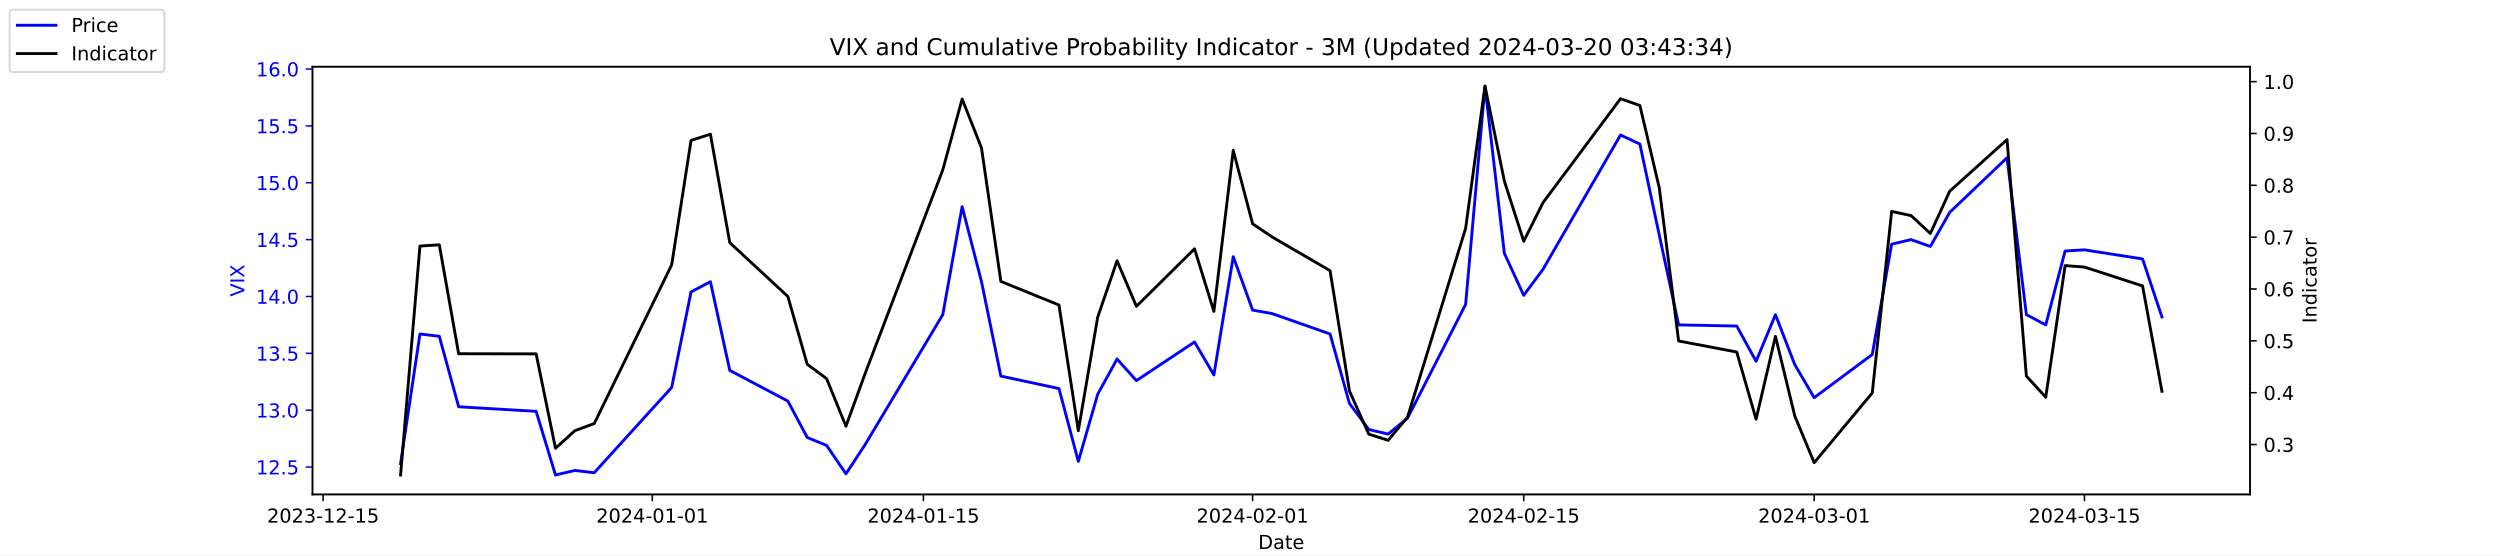
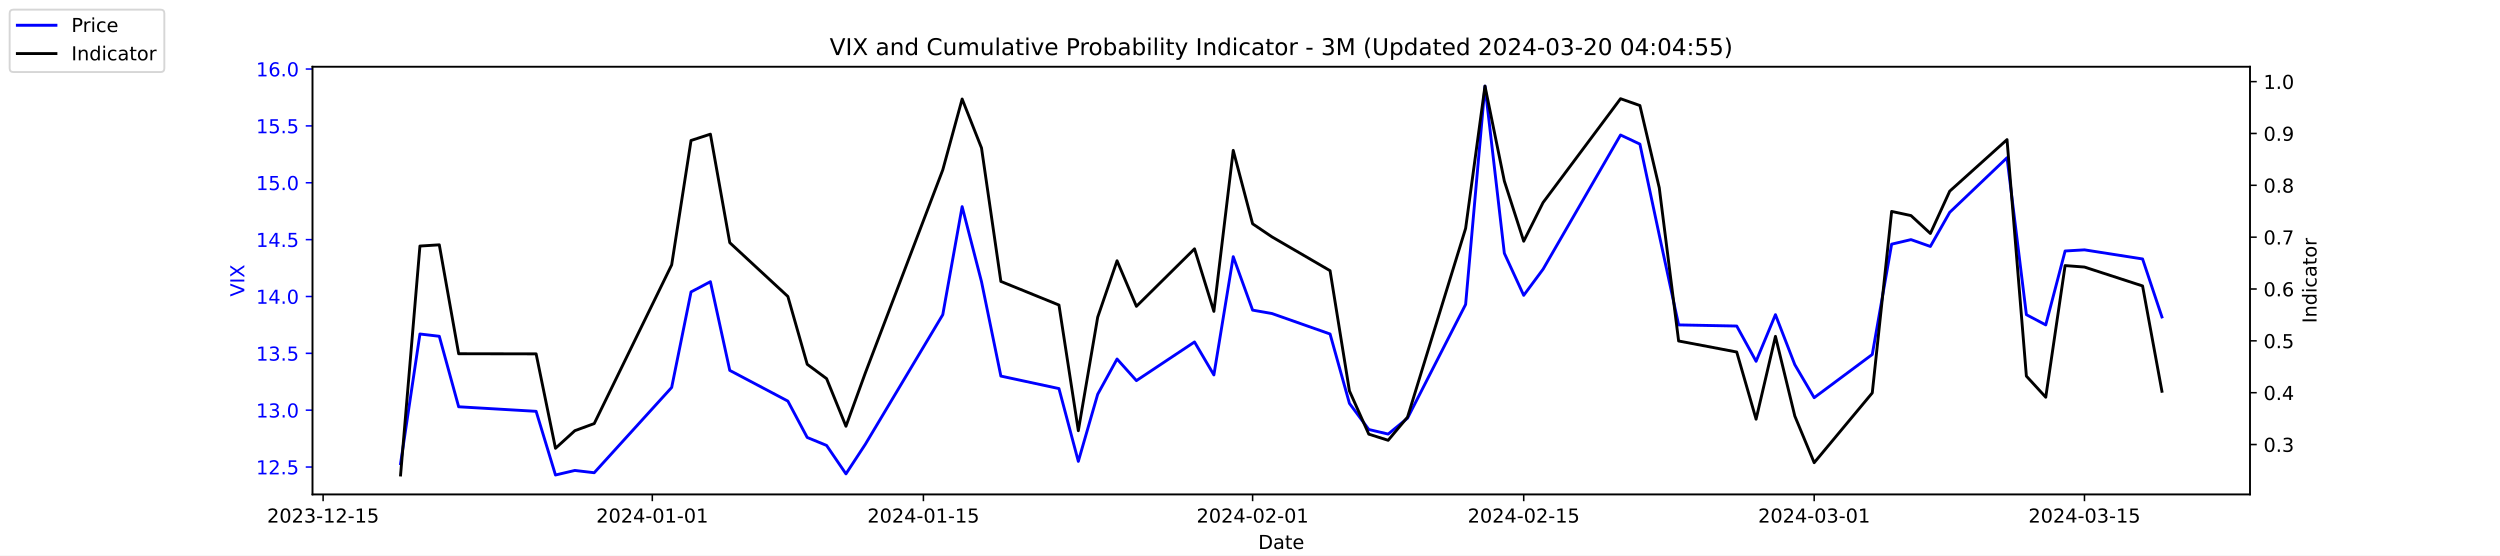
<svg xmlns="http://www.w3.org/2000/svg" xmlns:xlink="http://www.w3.org/1999/xlink" width="1296pt" height="288pt" viewBox="0 0 1296 288" version="1.1">
  <defs>
    <style type="text/css">*{stroke-linejoin: round; stroke-linecap: butt}</style>
  </defs>
  <g id="figure_1">
    <g id="patch_1">
      <path d="M 0 288  L 1296 288  L 1296 0  L 0 0  z " style="fill: #ffffff" />
    </g>
    <g id="axes_1">
      <g id="patch_2">
        <path d="M 162 256.32  L 1166.4 256.32  L 1166.4 34.56  L 162 34.56  z " style="fill: #ffffff" />
      </g>
      <g id="matplotlib.axis_1">
        <g id="xtick_1">
          <g id="line2d_1">
            <defs>
-               <path id="me7b1ecc822" d="M 0 0  L 0 3.5  " style="stroke: #000000; stroke-width: 0.8" />
+               <path id="me724adb40d" d="M 0 0  L 0 3.5  " style="stroke: #000000; stroke-width: 0.8" />
            </defs>
            <g>
-               <use xlink:href="#me7b1ecc822" x="167.5" y="256.32" style="stroke: #000000; stroke-width: 0.8" />
+               <use xlink:href="#me724adb40d" x="167.5" y="256.32" style="stroke: #000000; stroke-width: 0.8" />
            </g>
          </g>
          <g id="text_1">
            <g transform="translate(138.4425 270.9184) scale(0.1 -0.1)">
              <defs>
                <path id="DejaVuSans-32" d="M 1228 531  L 3431 531  L 3431 0  L 469 0  L 469 531  Q 828 903 1448 1529  Q 2069 2156 2228 2338  Q 2531 2678 2651 2914  Q 2772 3150 2772 3378  Q 2772 3750 2511 3984  Q 2250 4219 1831 4219  Q 1534 4219 1204 4116  Q 875 4013 500 3803  L 500 4441  Q 881 4594 1212 4672  Q 1544 4750 1819 4750  Q 2544 4750 2975 4387  Q 3406 4025 3406 3419  Q 3406 3131 3298 2873  Q 3191 2616 2906 2266  Q 2828 2175 2409 1742  Q 1991 1309 1228 531  z " transform="scale(0.015625)" />
                <path id="DejaVuSans-30" d="M 2034 4250  Q 1547 4250 1301 3770  Q 1056 3291 1056 2328  Q 1056 1369 1301 889  Q 1547 409 2034 409  Q 2525 409 2770 889  Q 3016 1369 3016 2328  Q 3016 3291 2770 3770  Q 2525 4250 2034 4250  z M 2034 4750  Q 2819 4750 3233 4129  Q 3647 3509 3647 2328  Q 3647 1150 3233 529  Q 2819 -91 2034 -91  Q 1250 -91 836 529  Q 422 1150 422 2328  Q 422 3509 836 4129  Q 1250 4750 2034 4750  z " transform="scale(0.015625)" />
                <path id="DejaVuSans-33" d="M 2597 2516  Q 3050 2419 3304 2112  Q 3559 1806 3559 1356  Q 3559 666 3084 287  Q 2609 -91 1734 -91  Q 1441 -91 1130 -33  Q 819 25 488 141  L 488 750  Q 750 597 1062 519  Q 1375 441 1716 441  Q 2309 441 2620 675  Q 2931 909 2931 1356  Q 2931 1769 2642 2001  Q 2353 2234 1838 2234  L 1294 2234  L 1294 2753  L 1863 2753  Q 2328 2753 2575 2939  Q 2822 3125 2822 3475  Q 2822 3834 2567 4026  Q 2313 4219 1838 4219  Q 1578 4219 1281 4162  Q 984 4106 628 3988  L 628 4550  Q 988 4650 1302 4700  Q 1616 4750 1894 4750  Q 2613 4750 3031 4423  Q 3450 4097 3450 3541  Q 3450 3153 3228 2886  Q 3006 2619 2597 2516  z " transform="scale(0.015625)" />
                <path id="DejaVuSans-2d" d="M 313 2009  L 1997 2009  L 1997 1497  L 313 1497  L 313 2009  z " transform="scale(0.015625)" />
                <path id="DejaVuSans-31" d="M 794 531  L 1825 531  L 1825 4091  L 703 3866  L 703 4441  L 1819 4666  L 2450 4666  L 2450 531  L 3481 531  L 3481 0  L 794 0  L 794 531  z " transform="scale(0.015625)" />
                <path id="DejaVuSans-35" d="M 691 4666  L 3169 4666  L 3169 4134  L 1269 4134  L 1269 2991  Q 1406 3038 1543 3061  Q 1681 3084 1819 3084  Q 2600 3084 3056 2656  Q 3513 2228 3513 1497  Q 3513 744 3044 326  Q 2575 -91 1722 -91  Q 1428 -91 1123 -41  Q 819 9 494 109  L 494 744  Q 775 591 1075 516  Q 1375 441 1709 441  Q 2250 441 2565 725  Q 2881 1009 2881 1497  Q 2881 1984 2565 2268  Q 2250 2553 1709 2553  Q 1456 2553 1204 2497  Q 953 2441 691 2322  L 691 4666  z " transform="scale(0.015625)" />
              </defs>
              <use xlink:href="#DejaVuSans-32" />
              <use xlink:href="#DejaVuSans-30" x="63.623" />
              <use xlink:href="#DejaVuSans-32" x="127.246" />
              <use xlink:href="#DejaVuSans-33" x="190.869" />
              <use xlink:href="#DejaVuSans-2d" x="254.492" />
              <use xlink:href="#DejaVuSans-31" x="290.576" />
              <use xlink:href="#DejaVuSans-32" x="354.199" />
              <use xlink:href="#DejaVuSans-2d" x="417.822" />
              <use xlink:href="#DejaVuSans-31" x="453.906" />
              <use xlink:href="#DejaVuSans-35" x="517.529" />
            </g>
          </g>
        </g>
        <g id="xtick_2">
          <g id="line2d_2">
            <g>
-               <use xlink:href="#me7b1ecc822" x="338.156" y="256.32" style="stroke: #000000; stroke-width: 0.8" />
+               <use xlink:href="#me724adb40d" x="338.156" y="256.32" style="stroke: #000000; stroke-width: 0.8" />
            </g>
          </g>
          <g id="text_2">
            <g transform="translate(309.098 270.9184) scale(0.1 -0.1)">
              <defs>
                <path id="DejaVuSans-34" d="M 2419 4116  L 825 1625  L 2419 1625  L 2419 4116  z M 2253 4666  L 3047 4666  L 3047 1625  L 3713 1625  L 3713 1100  L 3047 1100  L 3047 0  L 2419 0  L 2419 1100  L 313 1100  L 313 1709  L 2253 4666  z " transform="scale(0.015625)" />
              </defs>
              <use xlink:href="#DejaVuSans-32" />
              <use xlink:href="#DejaVuSans-30" x="63.623" />
              <use xlink:href="#DejaVuSans-32" x="127.246" />
              <use xlink:href="#DejaVuSans-34" x="190.869" />
              <use xlink:href="#DejaVuSans-2d" x="254.492" />
              <use xlink:href="#DejaVuSans-30" x="290.576" />
              <use xlink:href="#DejaVuSans-31" x="354.199" />
              <use xlink:href="#DejaVuSans-2d" x="417.822" />
              <use xlink:href="#DejaVuSans-30" x="453.906" />
              <use xlink:href="#DejaVuSans-31" x="517.529" />
            </g>
          </g>
        </g>
        <g id="xtick_3">
          <g id="line2d_3">
            <g>
-               <use xlink:href="#me7b1ecc822" x="478.696" y="256.32" style="stroke: #000000; stroke-width: 0.8" />
+               <use xlink:href="#me724adb40d" x="478.696" y="256.32" style="stroke: #000000; stroke-width: 0.8" />
            </g>
          </g>
          <g id="text_3">
            <g transform="translate(449.6379 270.9184) scale(0.1 -0.1)">
              <use xlink:href="#DejaVuSans-32" />
              <use xlink:href="#DejaVuSans-30" x="63.623" />
              <use xlink:href="#DejaVuSans-32" x="127.246" />
              <use xlink:href="#DejaVuSans-34" x="190.869" />
              <use xlink:href="#DejaVuSans-2d" x="254.492" />
              <use xlink:href="#DejaVuSans-30" x="290.576" />
              <use xlink:href="#DejaVuSans-31" x="354.199" />
              <use xlink:href="#DejaVuSans-2d" x="417.822" />
              <use xlink:href="#DejaVuSans-31" x="453.906" />
              <use xlink:href="#DejaVuSans-35" x="517.529" />
            </g>
          </g>
        </g>
        <g id="xtick_4">
          <g id="line2d_4">
            <g>
-               <use xlink:href="#me7b1ecc822" x="649.351" y="256.32" style="stroke: #000000; stroke-width: 0.8" />
+               <use xlink:href="#me724adb40d" x="649.351" y="256.32" style="stroke: #000000; stroke-width: 0.8" />
            </g>
          </g>
          <g id="text_4">
            <g transform="translate(620.2935 270.9184) scale(0.1 -0.1)">
              <use xlink:href="#DejaVuSans-32" />
              <use xlink:href="#DejaVuSans-30" x="63.623" />
              <use xlink:href="#DejaVuSans-32" x="127.246" />
              <use xlink:href="#DejaVuSans-34" x="190.869" />
              <use xlink:href="#DejaVuSans-2d" x="254.492" />
              <use xlink:href="#DejaVuSans-30" x="290.576" />
              <use xlink:href="#DejaVuSans-32" x="354.199" />
              <use xlink:href="#DejaVuSans-2d" x="417.822" />
              <use xlink:href="#DejaVuSans-30" x="453.906" />
              <use xlink:href="#DejaVuSans-31" x="517.529" />
            </g>
          </g>
        </g>
        <g id="xtick_5">
          <g id="line2d_5">
            <g>
-               <use xlink:href="#me7b1ecc822" x="789.891" y="256.32" style="stroke: #000000; stroke-width: 0.8" />
+               <use xlink:href="#me724adb40d" x="789.891" y="256.32" style="stroke: #000000; stroke-width: 0.8" />
            </g>
          </g>
          <g id="text_5">
            <g transform="translate(760.8334 270.9184) scale(0.1 -0.1)">
              <use xlink:href="#DejaVuSans-32" />
              <use xlink:href="#DejaVuSans-30" x="63.623" />
              <use xlink:href="#DejaVuSans-32" x="127.246" />
              <use xlink:href="#DejaVuSans-34" x="190.869" />
              <use xlink:href="#DejaVuSans-2d" x="254.492" />
              <use xlink:href="#DejaVuSans-30" x="290.576" />
              <use xlink:href="#DejaVuSans-32" x="354.199" />
              <use xlink:href="#DejaVuSans-2d" x="417.822" />
              <use xlink:href="#DejaVuSans-31" x="453.906" />
              <use xlink:href="#DejaVuSans-35" x="517.529" />
            </g>
          </g>
        </g>
        <g id="xtick_6">
          <g id="line2d_6">
            <g>
-               <use xlink:href="#me7b1ecc822" x="940.47" y="256.32" style="stroke: #000000; stroke-width: 0.8" />
+               <use xlink:href="#me724adb40d" x="940.47" y="256.32" style="stroke: #000000; stroke-width: 0.8" />
            </g>
          </g>
          <g id="text_6">
            <g transform="translate(911.4118 270.9184) scale(0.1 -0.1)">
              <use xlink:href="#DejaVuSans-32" />
              <use xlink:href="#DejaVuSans-30" x="63.623" />
              <use xlink:href="#DejaVuSans-32" x="127.246" />
              <use xlink:href="#DejaVuSans-34" x="190.869" />
              <use xlink:href="#DejaVuSans-2d" x="254.492" />
              <use xlink:href="#DejaVuSans-30" x="290.576" />
              <use xlink:href="#DejaVuSans-33" x="354.199" />
              <use xlink:href="#DejaVuSans-2d" x="417.822" />
              <use xlink:href="#DejaVuSans-30" x="453.906" />
              <use xlink:href="#DejaVuSans-31" x="517.529" />
            </g>
          </g>
        </g>
        <g id="xtick_7">
          <g id="line2d_7">
            <g>
-               <use xlink:href="#me7b1ecc822" x="1080.591" y="256.32" style="stroke: #000000; stroke-width: 0.8" />
+               <use xlink:href="#me724adb40d" x="1080.591" y="256.32" style="stroke: #000000; stroke-width: 0.8" />
            </g>
          </g>
          <g id="text_7">
            <g transform="translate(1051.533 270.9184) scale(0.1 -0.1)">
              <use xlink:href="#DejaVuSans-32" />
              <use xlink:href="#DejaVuSans-30" x="63.623" />
              <use xlink:href="#DejaVuSans-32" x="127.246" />
              <use xlink:href="#DejaVuSans-34" x="190.869" />
              <use xlink:href="#DejaVuSans-2d" x="254.492" />
              <use xlink:href="#DejaVuSans-30" x="290.576" />
              <use xlink:href="#DejaVuSans-33" x="354.199" />
              <use xlink:href="#DejaVuSans-2d" x="417.822" />
              <use xlink:href="#DejaVuSans-31" x="453.906" />
              <use xlink:href="#DejaVuSans-35" x="517.529" />
            </g>
          </g>
        </g>
        <g id="text_8">
          <g transform="translate(652.2492 284.5966) scale(0.1 -0.1)">
            <defs>
              <path id="DejaVuSans-44" d="M 1259 4147  L 1259 519  L 2022 519  Q 2988 519 3436 956  Q 3884 1394 3884 2338  Q 3884 3275 3436 3711  Q 2988 4147 2022 4147  L 1259 4147  z M 628 4666  L 1925 4666  Q 3281 4666 3915 4102  Q 4550 3538 4550 2338  Q 4550 1131 3912 565  Q 3275 0 1925 0  L 628 0  L 628 4666  z " transform="scale(0.015625)" />
              <path id="DejaVuSans-61" d="M 2194 1759  Q 1497 1759 1228 1600  Q 959 1441 959 1056  Q 959 750 1161 570  Q 1363 391 1709 391  Q 2188 391 2477 730  Q 2766 1069 2766 1631  L 2766 1759  L 2194 1759  z M 3341 1997  L 3341 0  L 2766 0  L 2766 531  Q 2569 213 2275 61  Q 1981 -91 1556 -91  Q 1019 -91 701 211  Q 384 513 384 1019  Q 384 1609 779 1909  Q 1175 2209 1959 2209  L 2766 2209  L 2766 2266  Q 2766 2663 2505 2880  Q 2244 3097 1772 3097  Q 1472 3097 1187 3025  Q 903 2953 641 2809  L 641 3341  Q 956 3463 1253 3523  Q 1550 3584 1831 3584  Q 2591 3584 2966 3190  Q 3341 2797 3341 1997  z " transform="scale(0.015625)" />
              <path id="DejaVuSans-74" d="M 1172 4494  L 1172 3500  L 2356 3500  L 2356 3053  L 1172 3053  L 1172 1153  Q 1172 725 1289 603  Q 1406 481 1766 481  L 2356 481  L 2356 0  L 1766 0  Q 1100 0 847 248  Q 594 497 594 1153  L 594 3053  L 172 3053  L 172 3500  L 594 3500  L 594 4494  L 1172 4494  z " transform="scale(0.015625)" />
              <path id="DejaVuSans-65" d="M 3597 1894  L 3597 1613  L 953 1613  Q 991 1019 1311 708  Q 1631 397 2203 397  Q 2534 397 2845 478  Q 3156 559 3463 722  L 3463 178  Q 3153 47 2828 -22  Q 2503 -91 2169 -91  Q 1331 -91 842 396  Q 353 884 353 1716  Q 353 2575 817 3079  Q 1281 3584 2069 3584  Q 2775 3584 3186 3129  Q 3597 2675 3597 1894  z M 3022 2063  Q 3016 2534 2758 2815  Q 2500 3097 2075 3097  Q 1594 3097 1305 2825  Q 1016 2553 972 2059  L 3022 2063  z " transform="scale(0.015625)" />
            </defs>
            <use xlink:href="#DejaVuSans-44" />
            <use xlink:href="#DejaVuSans-61" x="77.002" />
            <use xlink:href="#DejaVuSans-74" x="138.281" />
            <use xlink:href="#DejaVuSans-65" x="177.49" />
          </g>
        </g>
      </g>
      <g id="matplotlib.axis_2">
        <g id="ytick_1">
          <g id="line2d_8">
            <defs>
-               <path id="mfe9b40f3f6" d="M 0 0  L -3.5 0  " style="stroke: #0000ff; stroke-width: 0.8" />
+               <path id="m9c9523bae2" d="M 0 0  L -3.5 0  " style="stroke: #0000ff; stroke-width: 0.8" />
            </defs>
            <g>
-               <use xlink:href="#mfe9b40f3f6" x="162" y="242.114" style="fill: #0000ff; stroke: #0000ff; stroke-width: 0.8" />
+               <use xlink:href="#m9c9523bae2" x="162" y="242.114" style="fill: #0000ff; stroke: #0000ff; stroke-width: 0.8" />
            </g>
          </g>
          <g id="text_9">
            <g style="fill: #0000ff" transform="translate(132.7344 245.9129) scale(0.1 -0.1)">
              <defs>
                <path id="DejaVuSans-2e" d="M 684 794  L 1344 794  L 1344 0  L 684 0  L 684 794  z " transform="scale(0.015625)" />
              </defs>
              <use xlink:href="#DejaVuSans-31" />
              <use xlink:href="#DejaVuSans-32" x="63.623" />
              <use xlink:href="#DejaVuSans-2e" x="127.246" />
              <use xlink:href="#DejaVuSans-35" x="159.033" />
            </g>
          </g>
        </g>
        <g id="ytick_2">
          <g id="line2d_9">
            <g>
-               <use xlink:href="#mfe9b40f3f6" x="162" y="212.64" style="fill: #0000ff; stroke: #0000ff; stroke-width: 0.8" />
+               <use xlink:href="#m9c9523bae2" x="162" y="212.64" style="fill: #0000ff; stroke: #0000ff; stroke-width: 0.8" />
            </g>
          </g>
          <g id="text_10">
            <g style="fill: #0000ff" transform="translate(132.7344 216.4392) scale(0.1 -0.1)">
              <use xlink:href="#DejaVuSans-31" />
              <use xlink:href="#DejaVuSans-33" x="63.623" />
              <use xlink:href="#DejaVuSans-2e" x="127.246" />
              <use xlink:href="#DejaVuSans-30" x="159.033" />
            </g>
          </g>
        </g>
        <g id="ytick_3">
          <g id="line2d_10">
            <g>
-               <use xlink:href="#mfe9b40f3f6" x="162" y="183.166" style="fill: #0000ff; stroke: #0000ff; stroke-width: 0.8" />
+               <use xlink:href="#m9c9523bae2" x="162" y="183.166" style="fill: #0000ff; stroke: #0000ff; stroke-width: 0.8" />
            </g>
          </g>
          <g id="text_11">
            <g style="fill: #0000ff" transform="translate(132.7344 186.9656) scale(0.1 -0.1)">
              <use xlink:href="#DejaVuSans-31" />
              <use xlink:href="#DejaVuSans-33" x="63.623" />
              <use xlink:href="#DejaVuSans-2e" x="127.246" />
              <use xlink:href="#DejaVuSans-35" x="159.033" />
            </g>
          </g>
        </g>
        <g id="ytick_4">
          <g id="line2d_11">
            <g>
-               <use xlink:href="#mfe9b40f3f6" x="162" y="153.693" style="fill: #0000ff; stroke: #0000ff; stroke-width: 0.8" />
+               <use xlink:href="#m9c9523bae2" x="162" y="153.693" style="fill: #0000ff; stroke: #0000ff; stroke-width: 0.8" />
            </g>
          </g>
          <g id="text_12">
            <g style="fill: #0000ff" transform="translate(132.7344 157.4919) scale(0.1 -0.1)">
              <use xlink:href="#DejaVuSans-31" />
              <use xlink:href="#DejaVuSans-34" x="63.623" />
              <use xlink:href="#DejaVuSans-2e" x="127.246" />
              <use xlink:href="#DejaVuSans-30" x="159.033" />
            </g>
          </g>
        </g>
        <g id="ytick_5">
          <g id="line2d_12">
            <g>
-               <use xlink:href="#mfe9b40f3f6" x="162" y="124.219" style="fill: #0000ff; stroke: #0000ff; stroke-width: 0.8" />
+               <use xlink:href="#m9c9523bae2" x="162" y="124.219" style="fill: #0000ff; stroke: #0000ff; stroke-width: 0.8" />
            </g>
          </g>
          <g id="text_13">
            <g style="fill: #0000ff" transform="translate(132.7344 128.0182) scale(0.1 -0.1)">
              <use xlink:href="#DejaVuSans-31" />
              <use xlink:href="#DejaVuSans-34" x="63.623" />
              <use xlink:href="#DejaVuSans-2e" x="127.246" />
              <use xlink:href="#DejaVuSans-35" x="159.033" />
            </g>
          </g>
        </g>
        <g id="ytick_6">
          <g id="line2d_13">
            <g>
-               <use xlink:href="#mfe9b40f3f6" x="162" y="94.745" style="fill: #0000ff; stroke: #0000ff; stroke-width: 0.8" />
+               <use xlink:href="#m9c9523bae2" x="162" y="94.745" style="fill: #0000ff; stroke: #0000ff; stroke-width: 0.8" />
            </g>
          </g>
          <g id="text_14">
            <g style="fill: #0000ff" transform="translate(132.7344 98.5445) scale(0.1 -0.1)">
              <use xlink:href="#DejaVuSans-31" />
              <use xlink:href="#DejaVuSans-35" x="63.623" />
              <use xlink:href="#DejaVuSans-2e" x="127.246" />
              <use xlink:href="#DejaVuSans-30" x="159.033" />
            </g>
          </g>
        </g>
        <g id="ytick_7">
          <g id="line2d_14">
            <g>
-               <use xlink:href="#mfe9b40f3f6" x="162" y="65.272" style="fill: #0000ff; stroke: #0000ff; stroke-width: 0.8" />
+               <use xlink:href="#m9c9523bae2" x="162" y="65.272" style="fill: #0000ff; stroke: #0000ff; stroke-width: 0.8" />
            </g>
          </g>
          <g id="text_15">
            <g style="fill: #0000ff" transform="translate(132.7344 69.07082) scale(0.1 -0.1)">
              <use xlink:href="#DejaVuSans-31" />
              <use xlink:href="#DejaVuSans-35" x="63.623" />
              <use xlink:href="#DejaVuSans-2e" x="127.246" />
              <use xlink:href="#DejaVuSans-35" x="159.033" />
            </g>
          </g>
        </g>
        <g id="ytick_8">
          <g id="line2d_15">
            <g>
-               <use xlink:href="#mfe9b40f3f6" x="162" y="35.798" style="fill: #0000ff; stroke: #0000ff; stroke-width: 0.8" />
+               <use xlink:href="#m9c9523bae2" x="162" y="35.798" style="fill: #0000ff; stroke: #0000ff; stroke-width: 0.8" />
            </g>
          </g>
          <g id="text_16">
            <g style="fill: #0000ff" transform="translate(132.7344 39.59714) scale(0.1 -0.1)">
              <defs>
                <path id="DejaVuSans-36" d="M 2113 2584  Q 1688 2584 1439 2293  Q 1191 2003 1191 1497  Q 1191 994 1439 701  Q 1688 409 2113 409  Q 2538 409 2786 701  Q 3034 994 3034 1497  Q 3034 2003 2786 2293  Q 2538 2584 2113 2584  z M 3366 4563  L 3366 3988  Q 3128 4100 2886 4159  Q 2644 4219 2406 4219  Q 1781 4219 1451 3797  Q 1122 3375 1075 2522  Q 1259 2794 1537 2939  Q 1816 3084 2150 3084  Q 2853 3084 3261 2657  Q 3669 2231 3669 1497  Q 3669 778 3244 343  Q 2819 -91 2113 -91  Q 1303 -91 875 529  Q 447 1150 447 2328  Q 447 3434 972 4092  Q 1497 4750 2381 4750  Q 2619 4750 2861 4703  Q 3103 4656 3366 4563  z " transform="scale(0.015625)" />
              </defs>
              <use xlink:href="#DejaVuSans-31" />
              <use xlink:href="#DejaVuSans-36" x="63.623" />
              <use xlink:href="#DejaVuSans-2e" x="127.246" />
              <use xlink:href="#DejaVuSans-30" x="159.033" />
            </g>
          </g>
        </g>
        <g id="text_17">
          <g style="fill: #0000ff" transform="translate(126.6547 153.7603) rotate(-90) scale(0.1 -0.1)">
            <defs>
              <path id="DejaVuSans-56" d="M 1831 0  L 50 4666  L 709 4666  L 2188 738  L 3669 4666  L 4325 4666  L 2547 0  L 1831 0  z " transform="scale(0.015625)" />
              <path id="DejaVuSans-49" d="M 628 4666  L 1259 4666  L 1259 0  L 628 0  L 628 4666  z " transform="scale(0.015625)" />
              <path id="DejaVuSans-58" d="M 403 4666  L 1081 4666  L 2241 2931  L 3406 4666  L 4084 4666  L 2584 2425  L 4184 0  L 3506 0  L 2194 1984  L 872 0  L 191 0  L 1856 2491  L 403 4666  z " transform="scale(0.015625)" />
            </defs>
            <use xlink:href="#DejaVuSans-56" />
            <use xlink:href="#DejaVuSans-49" x="68.408" />
            <use xlink:href="#DejaVuSans-58" x="97.9" />
          </g>
        </g>
      </g>
      <g id="line2d_16">
-         <path d="M 207.655 240.345  L 217.693 173.145  L 227.732 174.324  L 237.77 210.872  L 277.924 213.23  L 287.963 246.24  L 298.002 243.882  L 308.04 245.061  L 348.194 200.851  L 358.233 151.335  L 368.272 146.029  L 378.31 192.008  L 408.426 207.924  L 418.464 226.787  L 428.503 230.914  L 438.541 245.651  L 448.58 230.324  L 488.734 163.124  L 498.773 107.124  L 508.811 146.029  L 518.85 194.956  L 548.966 201.44  L 559.004 239.166  L 569.043 204.387  L 579.081 186.114  L 589.12 197.314  L 619.236 177.272  L 629.274 194.366  L 639.313 133.061  L 649.351 160.766  L 659.39 162.535  L 689.506 173.145  L 699.544 209.103  L 709.583 222.661  L 719.621 225.019  L 729.66 216.766  L 759.775 157.819  L 769.814 44.64  L 779.853 131.293  L 789.891 153.103  L 799.93 139.545  L 840.084 69.987  L 850.123 74.703  L 860.161 121.861  L 870.2 168.429  L 900.315 169.019  L 910.354 187.293  L 920.392 163.124  L 930.431 189.061  L 940.47 206.156  L 970.585 183.756  L 980.624 126.577  L 990.662 124.219  L 1000.701 127.756  L 1010.74 110.072  L 1040.437 81.777  L 1050.476 163.124  L 1060.514 168.429  L 1070.553 130.114  L 1080.591 129.524  L 1110.707 134.24  L 1120.745 164.303  " clip-path="url(#p108d6f3b44)" style="fill: none; stroke: #0000ff; stroke-width: 1.5; stroke-linecap: square" />
+         <path d="M 207.655 240.345  L 217.693 173.145  L 227.732 174.324  L 237.77 210.872  L 277.924 213.23  L 287.963 246.24  L 298.002 243.882  L 308.04 245.061  L 348.194 200.851  L 358.233 151.335  L 368.272 146.029  L 378.31 192.008  L 408.426 207.924  L 418.464 226.787  L 428.503 230.914  L 438.541 245.651  L 448.58 230.324  L 488.734 163.124  L 498.773 107.124  L 508.811 146.029  L 518.85 194.956  L 548.966 201.44  L 559.004 239.166  L 569.043 204.387  L 579.081 186.114  L 589.12 197.314  L 619.236 177.272  L 629.274 194.366  L 639.313 133.061  L 649.351 160.766  L 659.39 162.535  L 689.506 173.145  L 699.544 209.103  L 709.583 222.661  L 719.621 225.019  L 729.66 216.766  L 759.775 157.819  L 769.814 44.64  L 779.853 131.293  L 789.891 153.103  L 799.93 139.545  L 840.084 69.987  L 850.123 74.703  L 860.161 121.861  L 870.2 168.429  L 900.315 169.019  L 910.354 187.293  L 920.392 163.124  L 930.431 189.061  L 940.47 206.156  L 970.585 183.756  L 980.624 126.577  L 990.662 124.219  L 1000.701 127.756  L 1010.74 110.072  L 1040.437 81.777  L 1050.476 163.124  L 1060.514 168.429  L 1070.553 130.114  L 1080.591 129.524  L 1110.707 134.24  L 1120.745 164.303  " clip-path="url(#p5a994f5035)" style="fill: none; stroke: #0000ff; stroke-width: 1.5; stroke-linecap: square" />
      </g>
      <g id="patch_3">
        <path d="M 162 256.32  L 162 34.56  " style="fill: none; stroke: #000000; stroke-width: 0.8; stroke-linejoin: miter; stroke-linecap: square" />
      </g>
      <g id="patch_4">
        <path d="M 1166.4 256.32  L 1166.4 34.56  " style="fill: none; stroke: #000000; stroke-width: 0.8; stroke-linejoin: miter; stroke-linecap: square" />
      </g>
      <g id="patch_5">
        <path d="M 162 256.32  L 1166.4 256.32  " style="fill: none; stroke: #000000; stroke-width: 0.8; stroke-linejoin: miter; stroke-linecap: square" />
      </g>
      <g id="patch_6">
        <path d="M 162 34.56  L 1166.4 34.56  " style="fill: none; stroke: #000000; stroke-width: 0.8; stroke-linejoin: miter; stroke-linecap: square" />
      </g>
    </g>
    <g id="axes_2">
      <g id="matplotlib.axis_3">
        <g id="ytick_9">
          <g id="line2d_17">
            <defs>
-               <path id="m19f7dedc1c" d="M 0 0  L 3.5 0  " style="stroke: #000000; stroke-width: 0.8" />
+               <path id="m20fe7e1fe8" d="M 0 0  L 3.5 0  " style="stroke: #000000; stroke-width: 0.8" />
            </defs>
            <g>
-               <use xlink:href="#m19f7dedc1c" x="1166.4" y="230.447" style="stroke: #000000; stroke-width: 0.8" />
+               <use xlink:href="#m20fe7e1fe8" x="1166.4" y="230.447" style="stroke: #000000; stroke-width: 0.8" />
            </g>
          </g>
          <g id="text_18">
            <g transform="translate(1173.4 234.2458) scale(0.1 -0.1)">
              <use xlink:href="#DejaVuSans-30" />
              <use xlink:href="#DejaVuSans-2e" x="63.623" />
              <use xlink:href="#DejaVuSans-33" x="95.41" />
            </g>
          </g>
        </g>
        <g id="ytick_10">
          <g id="line2d_18">
            <g>
-               <use xlink:href="#m19f7dedc1c" x="1166.4" y="203.571" style="stroke: #000000; stroke-width: 0.8" />
+               <use xlink:href="#m20fe7e1fe8" x="1166.4" y="203.571" style="stroke: #000000; stroke-width: 0.8" />
            </g>
          </g>
          <g id="text_19">
            <g transform="translate(1173.4 207.3699) scale(0.1 -0.1)">
              <use xlink:href="#DejaVuSans-30" />
              <use xlink:href="#DejaVuSans-2e" x="63.623" />
              <use xlink:href="#DejaVuSans-34" x="95.41" />
            </g>
          </g>
        </g>
        <g id="ytick_11">
          <g id="line2d_19">
            <g>
-               <use xlink:href="#m19f7dedc1c" x="1166.4" y="176.695" style="stroke: #000000; stroke-width: 0.8" />
+               <use xlink:href="#m20fe7e1fe8" x="1166.4" y="176.695" style="stroke: #000000; stroke-width: 0.8" />
            </g>
          </g>
          <g id="text_20">
            <g transform="translate(1173.4 180.4941) scale(0.1 -0.1)">
              <use xlink:href="#DejaVuSans-30" />
              <use xlink:href="#DejaVuSans-2e" x="63.623" />
              <use xlink:href="#DejaVuSans-35" x="95.41" />
            </g>
          </g>
        </g>
        <g id="ytick_12">
          <g id="line2d_20">
            <g>
-               <use xlink:href="#m19f7dedc1c" x="1166.4" y="149.819" style="stroke: #000000; stroke-width: 0.8" />
+               <use xlink:href="#m20fe7e1fe8" x="1166.4" y="149.819" style="stroke: #000000; stroke-width: 0.8" />
            </g>
          </g>
          <g id="text_21">
            <g transform="translate(1173.4 153.6182) scale(0.1 -0.1)">
              <use xlink:href="#DejaVuSans-30" />
              <use xlink:href="#DejaVuSans-2e" x="63.623" />
              <use xlink:href="#DejaVuSans-36" x="95.41" />
            </g>
          </g>
        </g>
        <g id="ytick_13">
          <g id="line2d_21">
            <g>
-               <use xlink:href="#m19f7dedc1c" x="1166.4" y="122.943" style="stroke: #000000; stroke-width: 0.8" />
+               <use xlink:href="#m20fe7e1fe8" x="1166.4" y="122.943" style="stroke: #000000; stroke-width: 0.8" />
            </g>
          </g>
          <g id="text_22">
            <g transform="translate(1173.4 126.7423) scale(0.1 -0.1)">
              <defs>
                <path id="DejaVuSans-37" d="M 525 4666  L 3525 4666  L 3525 4397  L 1831 0  L 1172 0  L 2766 4134  L 525 4134  L 525 4666  z " transform="scale(0.015625)" />
              </defs>
              <use xlink:href="#DejaVuSans-30" />
              <use xlink:href="#DejaVuSans-2e" x="63.623" />
              <use xlink:href="#DejaVuSans-37" x="95.41" />
            </g>
          </g>
        </g>
        <g id="ytick_14">
          <g id="line2d_22">
            <g>
-               <use xlink:href="#m19f7dedc1c" x="1166.4" y="96.067" style="stroke: #000000; stroke-width: 0.8" />
+               <use xlink:href="#m20fe7e1fe8" x="1166.4" y="96.067" style="stroke: #000000; stroke-width: 0.8" />
            </g>
          </g>
          <g id="text_23">
            <g transform="translate(1173.4 99.86645) scale(0.1 -0.1)">
              <defs>
                <path id="DejaVuSans-38" d="M 2034 2216  Q 1584 2216 1326 1975  Q 1069 1734 1069 1313  Q 1069 891 1326 650  Q 1584 409 2034 409  Q 2484 409 2743 651  Q 3003 894 3003 1313  Q 3003 1734 2745 1975  Q 2488 2216 2034 2216  z M 1403 2484  Q 997 2584 770 2862  Q 544 3141 544 3541  Q 544 4100 942 4425  Q 1341 4750 2034 4750  Q 2731 4750 3128 4425  Q 3525 4100 3525 3541  Q 3525 3141 3298 2862  Q 3072 2584 2669 2484  Q 3125 2378 3379 2068  Q 3634 1759 3634 1313  Q 3634 634 3220 271  Q 2806 -91 2034 -91  Q 1263 -91 848 271  Q 434 634 434 1313  Q 434 1759 690 2068  Q 947 2378 1403 2484  z M 1172 3481  Q 1172 3119 1398 2916  Q 1625 2713 2034 2713  Q 2441 2713 2670 2916  Q 2900 3119 2900 3481  Q 2900 3844 2670 4047  Q 2441 4250 2034 4250  Q 1625 4250 1398 4047  Q 1172 3844 1172 3481  z " transform="scale(0.015625)" />
              </defs>
              <use xlink:href="#DejaVuSans-30" />
              <use xlink:href="#DejaVuSans-2e" x="63.623" />
              <use xlink:href="#DejaVuSans-38" x="95.41" />
            </g>
          </g>
        </g>
        <g id="ytick_15">
          <g id="line2d_23">
            <g>
-               <use xlink:href="#m19f7dedc1c" x="1166.4" y="69.191" style="stroke: #000000; stroke-width: 0.8" />
+               <use xlink:href="#m20fe7e1fe8" x="1166.4" y="69.191" style="stroke: #000000; stroke-width: 0.8" />
            </g>
          </g>
          <g id="text_24">
            <g transform="translate(1173.4 72.99058) scale(0.1 -0.1)">
              <defs>
                <path id="DejaVuSans-39" d="M 703 97  L 703 672  Q 941 559 1184 500  Q 1428 441 1663 441  Q 2288 441 2617 861  Q 2947 1281 2994 2138  Q 2813 1869 2534 1725  Q 2256 1581 1919 1581  Q 1219 1581 811 2004  Q 403 2428 403 3163  Q 403 3881 828 4315  Q 1253 4750 1959 4750  Q 2769 4750 3195 4129  Q 3622 3509 3622 2328  Q 3622 1225 3098 567  Q 2575 -91 1691 -91  Q 1453 -91 1209 -44  Q 966 3 703 97  z M 1959 2075  Q 2384 2075 2632 2365  Q 2881 2656 2881 3163  Q 2881 3666 2632 3958  Q 2384 4250 1959 4250  Q 1534 4250 1286 3958  Q 1038 3666 1038 3163  Q 1038 2656 1286 2365  Q 1534 2075 1959 2075  z " transform="scale(0.015625)" />
              </defs>
              <use xlink:href="#DejaVuSans-30" />
              <use xlink:href="#DejaVuSans-2e" x="63.623" />
              <use xlink:href="#DejaVuSans-39" x="95.41" />
            </g>
          </g>
        </g>
        <g id="ytick_16">
          <g id="line2d_24">
            <g>
-               <use xlink:href="#m19f7dedc1c" x="1166.4" y="42.315" style="stroke: #000000; stroke-width: 0.8" />
+               <use xlink:href="#m20fe7e1fe8" x="1166.4" y="42.315" style="stroke: #000000; stroke-width: 0.8" />
            </g>
          </g>
          <g id="text_25">
            <g transform="translate(1173.4 46.1147) scale(0.1 -0.1)">
              <use xlink:href="#DejaVuSans-31" />
              <use xlink:href="#DejaVuSans-2e" x="63.623" />
              <use xlink:href="#DejaVuSans-30" x="95.41" />
            </g>
          </g>
        </g>
        <g id="text_26">
          <g transform="translate(1200.902 167.5353) rotate(-90) scale(0.1 -0.1)">
            <defs>
              <path id="DejaVuSans-6e" d="M 3513 2113  L 3513 0  L 2938 0  L 2938 2094  Q 2938 2591 2744 2837  Q 2550 3084 2163 3084  Q 1697 3084 1428 2787  Q 1159 2491 1159 1978  L 1159 0  L 581 0  L 581 3500  L 1159 3500  L 1159 2956  Q 1366 3272 1645 3428  Q 1925 3584 2291 3584  Q 2894 3584 3203 3211  Q 3513 2838 3513 2113  z " transform="scale(0.015625)" />
              <path id="DejaVuSans-64" d="M 2906 2969  L 2906 4863  L 3481 4863  L 3481 0  L 2906 0  L 2906 525  Q 2725 213 2448 61  Q 2172 -91 1784 -91  Q 1150 -91 751 415  Q 353 922 353 1747  Q 353 2572 751 3078  Q 1150 3584 1784 3584  Q 2172 3584 2448 3432  Q 2725 3281 2906 2969  z M 947 1747  Q 947 1113 1208 752  Q 1469 391 1925 391  Q 2381 391 2643 752  Q 2906 1113 2906 1747  Q 2906 2381 2643 2742  Q 2381 3103 1925 3103  Q 1469 3103 1208 2742  Q 947 2381 947 1747  z " transform="scale(0.015625)" />
              <path id="DejaVuSans-69" d="M 603 3500  L 1178 3500  L 1178 0  L 603 0  L 603 3500  z M 603 4863  L 1178 4863  L 1178 4134  L 603 4134  L 603 4863  z " transform="scale(0.015625)" />
              <path id="DejaVuSans-63" d="M 3122 3366  L 3122 2828  Q 2878 2963 2633 3030  Q 2388 3097 2138 3097  Q 1578 3097 1268 2742  Q 959 2388 959 1747  Q 959 1106 1268 751  Q 1578 397 2138 397  Q 2388 397 2633 464  Q 2878 531 3122 666  L 3122 134  Q 2881 22 2623 -34  Q 2366 -91 2075 -91  Q 1284 -91 818 406  Q 353 903 353 1747  Q 353 2603 823 3093  Q 1294 3584 2113 3584  Q 2378 3584 2631 3529  Q 2884 3475 3122 3366  z " transform="scale(0.015625)" />
              <path id="DejaVuSans-6f" d="M 1959 3097  Q 1497 3097 1228 2736  Q 959 2375 959 1747  Q 959 1119 1226 758  Q 1494 397 1959 397  Q 2419 397 2687 759  Q 2956 1122 2956 1747  Q 2956 2369 2687 2733  Q 2419 3097 1959 3097  z M 1959 3584  Q 2709 3584 3137 3096  Q 3566 2609 3566 1747  Q 3566 888 3137 398  Q 2709 -91 1959 -91  Q 1206 -91 779 398  Q 353 888 353 1747  Q 353 2609 779 3096  Q 1206 3584 1959 3584  z " transform="scale(0.015625)" />
              <path id="DejaVuSans-72" d="M 2631 2963  Q 2534 3019 2420 3045  Q 2306 3072 2169 3072  Q 1681 3072 1420 2755  Q 1159 2438 1159 1844  L 1159 0  L 581 0  L 581 3500  L 1159 3500  L 1159 2956  Q 1341 3275 1631 3429  Q 1922 3584 2338 3584  Q 2397 3584 2469 3576  Q 2541 3569 2628 3553  L 2631 2963  z " transform="scale(0.015625)" />
            </defs>
            <use xlink:href="#DejaVuSans-49" />
            <use xlink:href="#DejaVuSans-6e" x="29.492" />
            <use xlink:href="#DejaVuSans-64" x="92.871" />
            <use xlink:href="#DejaVuSans-69" x="156.348" />
            <use xlink:href="#DejaVuSans-63" x="184.131" />
            <use xlink:href="#DejaVuSans-61" x="239.111" />
            <use xlink:href="#DejaVuSans-74" x="300.391" />
            <use xlink:href="#DejaVuSans-6f" x="339.6" />
            <use xlink:href="#DejaVuSans-72" x="400.781" />
          </g>
        </g>
      </g>
      <g id="line2d_25">
-         <path d="M 207.655 246.24  L 217.693 127.554  L 227.732 126.917  L 237.77 183.374  L 277.924 183.446  L 287.963 232.392  L 298.002 223.267  L 308.04 219.585  L 348.194 137.31  L 358.233 72.826  L 368.272 69.549  L 378.31 125.806  L 408.426 153.679  L 418.464 188.855  L 428.503 196.277  L 438.541 220.963  L 448.58 193.353  L 488.734 88.061  L 498.773 51.326  L 508.811 76.692  L 518.85 145.895  L 548.966 158.133  L 559.004 223.267  L 569.043 164.427  L 579.081 135.188  L 589.12 158.801  L 619.236 128.995  L 629.274 161.414  L 639.313 77.963  L 649.351 116.023  L 659.39 122.794  L 689.506 140.324  L 699.544 202.638  L 709.583 225.068  L 719.621 228.247  L 729.66 216.245  L 759.775 118.401  L 769.814 44.64  L 779.853 93.884  L 789.891 125.046  L 799.93 104.991  L 840.084 51.167  L 850.123 54.703  L 860.161 97.352  L 870.2 176.766  L 900.315 182.482  L 910.354 217.309  L 920.392 174.373  L 930.431 215.679  L 940.47 239.852  L 970.585 203.673  L 980.624 109.604  L 990.662 111.759  L 1000.701 121.028  L 1010.74 99.098  L 1040.437 72.38  L 1050.476 194.975  L 1060.514 205.916  L 1070.553 137.677  L 1080.591 138.445  L 1110.707 148.23  L 1120.745 202.842  " clip-path="url(#p108d6f3b44)" style="fill: none; stroke: #000000; stroke-width: 1.5; stroke-linecap: square" />
+         <path d="M 207.655 246.24  L 217.693 127.554  L 227.732 126.917  L 237.77 183.374  L 277.924 183.446  L 287.963 232.392  L 298.002 223.267  L 308.04 219.585  L 348.194 137.31  L 358.233 72.826  L 368.272 69.549  L 378.31 125.806  L 408.426 153.679  L 418.464 188.855  L 428.503 196.277  L 438.541 220.963  L 448.58 193.353  L 488.734 88.061  L 498.773 51.326  L 508.811 76.692  L 518.85 145.895  L 548.966 158.133  L 559.004 223.267  L 569.043 164.427  L 579.081 135.188  L 589.12 158.801  L 619.236 128.995  L 629.274 161.414  L 639.313 77.963  L 649.351 116.023  L 659.39 122.794  L 689.506 140.324  L 699.544 202.638  L 709.583 225.068  L 719.621 228.247  L 729.66 216.245  L 759.775 118.401  L 769.814 44.64  L 779.853 93.884  L 789.891 125.046  L 799.93 104.991  L 840.084 51.167  L 850.123 54.703  L 860.161 97.352  L 870.2 176.766  L 900.315 182.482  L 910.354 217.309  L 920.392 174.373  L 930.431 215.679  L 940.47 239.852  L 970.585 203.673  L 980.624 109.604  L 990.662 111.759  L 1000.701 121.028  L 1010.74 99.098  L 1040.437 72.38  L 1050.476 194.975  L 1060.514 205.916  L 1070.553 137.677  L 1080.591 138.445  L 1110.707 148.23  L 1120.745 202.842  " clip-path="url(#p5a994f5035)" style="fill: none; stroke: #000000; stroke-width: 1.5; stroke-linecap: square" />
      </g>
      <g id="patch_7">
        <path d="M 162 256.32  L 162 34.56  " style="fill: none; stroke: #000000; stroke-width: 0.8; stroke-linejoin: miter; stroke-linecap: square" />
      </g>
      <g id="patch_8">
        <path d="M 1166.4 256.32  L 1166.4 34.56  " style="fill: none; stroke: #000000; stroke-width: 0.8; stroke-linejoin: miter; stroke-linecap: square" />
      </g>
      <g id="patch_9">
        <path d="M 162 256.32  L 1166.4 256.32  " style="fill: none; stroke: #000000; stroke-width: 0.8; stroke-linejoin: miter; stroke-linecap: square" />
      </g>
      <g id="patch_10">
        <path d="M 162 34.56  L 1166.4 34.56  " style="fill: none; stroke: #000000; stroke-width: 0.8; stroke-linejoin: miter; stroke-linecap: square" />
      </g>
      <g id="text_27">
        <g transform="translate(430.0941 28.56) scale(0.12 -0.12)">
          <defs>
            <path id="DejaVuSans-20" transform="scale(0.015625)" />
            <path id="DejaVuSans-43" d="M 4122 4306  L 4122 3641  Q 3803 3938 3442 4084  Q 3081 4231 2675 4231  Q 1875 4231 1450 3742  Q 1025 3253 1025 2328  Q 1025 1406 1450 917  Q 1875 428 2675 428  Q 3081 428 3442 575  Q 3803 722 4122 1019  L 4122 359  Q 3791 134 3420 21  Q 3050 -91 2638 -91  Q 1578 -91 968 557  Q 359 1206 359 2328  Q 359 3453 968 4101  Q 1578 4750 2638 4750  Q 3056 4750 3426 4639  Q 3797 4528 4122 4306  z " transform="scale(0.015625)" />
            <path id="DejaVuSans-75" d="M 544 1381  L 544 3500  L 1119 3500  L 1119 1403  Q 1119 906 1312 657  Q 1506 409 1894 409  Q 2359 409 2629 706  Q 2900 1003 2900 1516  L 2900 3500  L 3475 3500  L 3475 0  L 2900 0  L 2900 538  Q 2691 219 2414 64  Q 2138 -91 1772 -91  Q 1169 -91 856 284  Q 544 659 544 1381  z M 1991 3584  L 1991 3584  z " transform="scale(0.015625)" />
            <path id="DejaVuSans-6d" d="M 3328 2828  Q 3544 3216 3844 3400  Q 4144 3584 4550 3584  Q 5097 3584 5394 3201  Q 5691 2819 5691 2113  L 5691 0  L 5113 0  L 5113 2094  Q 5113 2597 4934 2840  Q 4756 3084 4391 3084  Q 3944 3084 3684 2787  Q 3425 2491 3425 1978  L 3425 0  L 2847 0  L 2847 2094  Q 2847 2600 2669 2842  Q 2491 3084 2119 3084  Q 1678 3084 1418 2786  Q 1159 2488 1159 1978  L 1159 0  L 581 0  L 581 3500  L 1159 3500  L 1159 2956  Q 1356 3278 1631 3431  Q 1906 3584 2284 3584  Q 2666 3584 2933 3390  Q 3200 3197 3328 2828  z " transform="scale(0.015625)" />
            <path id="DejaVuSans-6c" d="M 603 4863  L 1178 4863  L 1178 0  L 603 0  L 603 4863  z " transform="scale(0.015625)" />
            <path id="DejaVuSans-76" d="M 191 3500  L 800 3500  L 1894 563  L 2988 3500  L 3597 3500  L 2284 0  L 1503 0  L 191 3500  z " transform="scale(0.015625)" />
            <path id="DejaVuSans-50" d="M 1259 4147  L 1259 2394  L 2053 2394  Q 2494 2394 2734 2622  Q 2975 2850 2975 3272  Q 2975 3691 2734 3919  Q 2494 4147 2053 4147  L 1259 4147  z M 628 4666  L 2053 4666  Q 2838 4666 3239 4311  Q 3641 3956 3641 3272  Q 3641 2581 3239 2228  Q 2838 1875 2053 1875  L 1259 1875  L 1259 0  L 628 0  L 628 4666  z " transform="scale(0.015625)" />
            <path id="DejaVuSans-62" d="M 3116 1747  Q 3116 2381 2855 2742  Q 2594 3103 2138 3103  Q 1681 3103 1420 2742  Q 1159 2381 1159 1747  Q 1159 1113 1420 752  Q 1681 391 2138 391  Q 2594 391 2855 752  Q 3116 1113 3116 1747  z M 1159 2969  Q 1341 3281 1617 3432  Q 1894 3584 2278 3584  Q 2916 3584 3314 3078  Q 3713 2572 3713 1747  Q 3713 922 3314 415  Q 2916 -91 2278 -91  Q 1894 -91 1617 61  Q 1341 213 1159 525  L 1159 0  L 581 0  L 581 4863  L 1159 4863  L 1159 2969  z " transform="scale(0.015625)" />
            <path id="DejaVuSans-79" d="M 2059 -325  Q 1816 -950 1584 -1140  Q 1353 -1331 966 -1331  L 506 -1331  L 506 -850  L 844 -850  Q 1081 -850 1212 -737  Q 1344 -625 1503 -206  L 1606 56  L 191 3500  L 800 3500  L 1894 763  L 2988 3500  L 3597 3500  L 2059 -325  z " transform="scale(0.015625)" />
            <path id="DejaVuSans-4d" d="M 628 4666  L 1569 4666  L 2759 1491  L 3956 4666  L 4897 4666  L 4897 0  L 4281 0  L 4281 4097  L 3078 897  L 2444 897  L 1241 4097  L 1241 0  L 628 0  L 628 4666  z " transform="scale(0.015625)" />
            <path id="DejaVuSans-28" d="M 1984 4856  Q 1566 4138 1362 3434  Q 1159 2731 1159 2009  Q 1159 1288 1364 580  Q 1569 -128 1984 -844  L 1484 -844  Q 1016 -109 783 600  Q 550 1309 550 2009  Q 550 2706 781 3412  Q 1013 4119 1484 4856  L 1984 4856  z " transform="scale(0.015625)" />
            <path id="DejaVuSans-55" d="M 556 4666  L 1191 4666  L 1191 1831  Q 1191 1081 1462 751  Q 1734 422 2344 422  Q 2950 422 3222 751  Q 3494 1081 3494 1831  L 3494 4666  L 4128 4666  L 4128 1753  Q 4128 841 3676 375  Q 3225 -91 2344 -91  Q 1459 -91 1007 375  Q 556 841 556 1753  L 556 4666  z " transform="scale(0.015625)" />
            <path id="DejaVuSans-70" d="M 1159 525  L 1159 -1331  L 581 -1331  L 581 3500  L 1159 3500  L 1159 2969  Q 1341 3281 1617 3432  Q 1894 3584 2278 3584  Q 2916 3584 3314 3078  Q 3713 2572 3713 1747  Q 3713 922 3314 415  Q 2916 -91 2278 -91  Q 1894 -91 1617 61  Q 1341 213 1159 525  z M 3116 1747  Q 3116 2381 2855 2742  Q 2594 3103 2138 3103  Q 1681 3103 1420 2742  Q 1159 2381 1159 1747  Q 1159 1113 1420 752  Q 1681 391 2138 391  Q 2594 391 2855 752  Q 3116 1113 3116 1747  z " transform="scale(0.015625)" />
            <path id="DejaVuSans-3a" d="M 750 794  L 1409 794  L 1409 0  L 750 0  L 750 794  z M 750 3309  L 1409 3309  L 1409 2516  L 750 2516  L 750 3309  z " transform="scale(0.015625)" />
            <path id="DejaVuSans-29" d="M 513 4856  L 1013 4856  Q 1481 4119 1714 3412  Q 1947 2706 1947 2009  Q 1947 1309 1714 600  Q 1481 -109 1013 -844  L 513 -844  Q 928 -128 1133 580  Q 1338 1288 1338 2009  Q 1338 2731 1133 3434  Q 928 4138 513 4856  z " transform="scale(0.015625)" />
          </defs>
          <use xlink:href="#DejaVuSans-56" />
          <use xlink:href="#DejaVuSans-49" x="68.408" />
          <use xlink:href="#DejaVuSans-58" x="97.9" />
          <use xlink:href="#DejaVuSans-20" x="166.406" />
          <use xlink:href="#DejaVuSans-61" x="198.193" />
          <use xlink:href="#DejaVuSans-6e" x="259.473" />
          <use xlink:href="#DejaVuSans-64" x="322.852" />
          <use xlink:href="#DejaVuSans-20" x="386.328" />
          <use xlink:href="#DejaVuSans-43" x="418.115" />
          <use xlink:href="#DejaVuSans-75" x="487.939" />
          <use xlink:href="#DejaVuSans-6d" x="551.318" />
          <use xlink:href="#DejaVuSans-75" x="648.73" />
          <use xlink:href="#DejaVuSans-6c" x="712.109" />
          <use xlink:href="#DejaVuSans-61" x="739.893" />
          <use xlink:href="#DejaVuSans-74" x="801.172" />
          <use xlink:href="#DejaVuSans-69" x="840.381" />
          <use xlink:href="#DejaVuSans-76" x="868.164" />
          <use xlink:href="#DejaVuSans-65" x="927.344" />
          <use xlink:href="#DejaVuSans-20" x="988.867" />
          <use xlink:href="#DejaVuSans-50" x="1020.654" />
          <use xlink:href="#DejaVuSans-72" x="1079.207" />
          <use xlink:href="#DejaVuSans-6f" x="1118.07" />
          <use xlink:href="#DejaVuSans-62" x="1179.252" />
          <use xlink:href="#DejaVuSans-61" x="1242.729" />
          <use xlink:href="#DejaVuSans-62" x="1304.008" />
          <use xlink:href="#DejaVuSans-69" x="1367.484" />
          <use xlink:href="#DejaVuSans-6c" x="1395.268" />
          <use xlink:href="#DejaVuSans-69" x="1423.051" />
          <use xlink:href="#DejaVuSans-74" x="1450.834" />
          <use xlink:href="#DejaVuSans-79" x="1490.043" />
          <use xlink:href="#DejaVuSans-20" x="1549.223" />
          <use xlink:href="#DejaVuSans-49" x="1581.01" />
          <use xlink:href="#DejaVuSans-6e" x="1610.502" />
          <use xlink:href="#DejaVuSans-64" x="1673.881" />
          <use xlink:href="#DejaVuSans-69" x="1737.357" />
          <use xlink:href="#DejaVuSans-63" x="1765.141" />
          <use xlink:href="#DejaVuSans-61" x="1820.121" />
          <use xlink:href="#DejaVuSans-74" x="1881.4" />
          <use xlink:href="#DejaVuSans-6f" x="1920.609" />
          <use xlink:href="#DejaVuSans-72" x="1981.791" />
          <use xlink:href="#DejaVuSans-20" x="2022.904" />
          <use xlink:href="#DejaVuSans-2d" x="2054.691" />
          <use xlink:href="#DejaVuSans-20" x="2090.775" />
          <use xlink:href="#DejaVuSans-33" x="2122.562" />
          <use xlink:href="#DejaVuSans-4d" x="2186.186" />
          <use xlink:href="#DejaVuSans-20" x="2272.465" />
          <use xlink:href="#DejaVuSans-28" x="2304.252" />
          <use xlink:href="#DejaVuSans-55" x="2343.266" />
          <use xlink:href="#DejaVuSans-70" x="2416.459" />
          <use xlink:href="#DejaVuSans-64" x="2479.936" />
          <use xlink:href="#DejaVuSans-61" x="2543.412" />
          <use xlink:href="#DejaVuSans-74" x="2604.691" />
          <use xlink:href="#DejaVuSans-65" x="2643.9" />
          <use xlink:href="#DejaVuSans-64" x="2705.424" />
          <use xlink:href="#DejaVuSans-20" x="2768.9" />
          <use xlink:href="#DejaVuSans-32" x="2800.688" />
          <use xlink:href="#DejaVuSans-30" x="2864.311" />
          <use xlink:href="#DejaVuSans-32" x="2927.934" />
          <use xlink:href="#DejaVuSans-34" x="2991.557" />
          <use xlink:href="#DejaVuSans-2d" x="3055.18" />
          <use xlink:href="#DejaVuSans-30" x="3091.264" />
          <use xlink:href="#DejaVuSans-33" x="3154.887" />
          <use xlink:href="#DejaVuSans-2d" x="3218.51" />
          <use xlink:href="#DejaVuSans-32" x="3254.594" />
          <use xlink:href="#DejaVuSans-30" x="3318.217" />
          <use xlink:href="#DejaVuSans-20" x="3381.84" />
          <use xlink:href="#DejaVuSans-30" x="3413.627" />
-           <use xlink:href="#DejaVuSans-33" x="3477.25" />
+           <use xlink:href="#DejaVuSans-34" x="3477.25" />
          <use xlink:href="#DejaVuSans-3a" x="3540.873" />
-           <use xlink:href="#DejaVuSans-34" x="3574.564" />
-           <use xlink:href="#DejaVuSans-33" x="3638.188" />
+           <use xlink:href="#DejaVuSans-30" x="3574.564" />
+           <use xlink:href="#DejaVuSans-34" x="3638.188" />
          <use xlink:href="#DejaVuSans-3a" x="3701.811" />
-           <use xlink:href="#DejaVuSans-33" x="3735.502" />
-           <use xlink:href="#DejaVuSans-34" x="3799.125" />
+           <use xlink:href="#DejaVuSans-35" x="3735.502" />
+           <use xlink:href="#DejaVuSans-35" x="3799.125" />
          <use xlink:href="#DejaVuSans-29" x="3862.748" />
        </g>
      </g>
    </g>
    <g id="legend_1">
      <g id="patch_11">
        <path d="M 7 37.356  L 83.191 37.356  Q 85.191 37.356 85.191 35.356  L 85.191 7  Q 85.191 5 83.191 5  L 7 5  Q 5 5 5 7  L 5 35.356  Q 5 37.356 7 37.356  z " style="fill: #ffffff; opacity: 0.8; stroke: #cccccc; stroke-linejoin: miter" />
      </g>
      <g id="line2d_26">
        <path d="M 9 13.098  L 19 13.098  L 29 13.098  " style="fill: none; stroke: #0000ff; stroke-width: 1.5; stroke-linecap: square" />
      </g>
      <g id="text_28">
        <g transform="translate(37 16.59844) scale(0.1 -0.1)">
          <use xlink:href="#DejaVuSans-50" />
          <use xlink:href="#DejaVuSans-72" x="58.553" />
          <use xlink:href="#DejaVuSans-69" x="99.666" />
          <use xlink:href="#DejaVuSans-63" x="127.449" />
          <use xlink:href="#DejaVuSans-65" x="182.43" />
        </g>
      </g>
      <g id="line2d_27">
        <path d="M 9 27.777  L 19 27.777  L 29 27.777  " style="fill: none; stroke: #000000; stroke-width: 1.5; stroke-linecap: square" />
      </g>
      <g id="text_29">
        <g transform="translate(37 31.27656) scale(0.1 -0.1)">
          <use xlink:href="#DejaVuSans-49" />
          <use xlink:href="#DejaVuSans-6e" x="29.492" />
          <use xlink:href="#DejaVuSans-64" x="92.871" />
          <use xlink:href="#DejaVuSans-69" x="156.348" />
          <use xlink:href="#DejaVuSans-63" x="184.131" />
          <use xlink:href="#DejaVuSans-61" x="239.111" />
          <use xlink:href="#DejaVuSans-74" x="300.391" />
          <use xlink:href="#DejaVuSans-6f" x="339.6" />
          <use xlink:href="#DejaVuSans-72" x="400.781" />
        </g>
      </g>
    </g>
  </g>
  <defs>
-     <clipPath id="p108d6f3b44">
+     <clipPath id="p5a994f5035">
      <rect x="162" y="34.56" width="1004.4" height="221.76" />
    </clipPath>
  </defs>
</svg>
